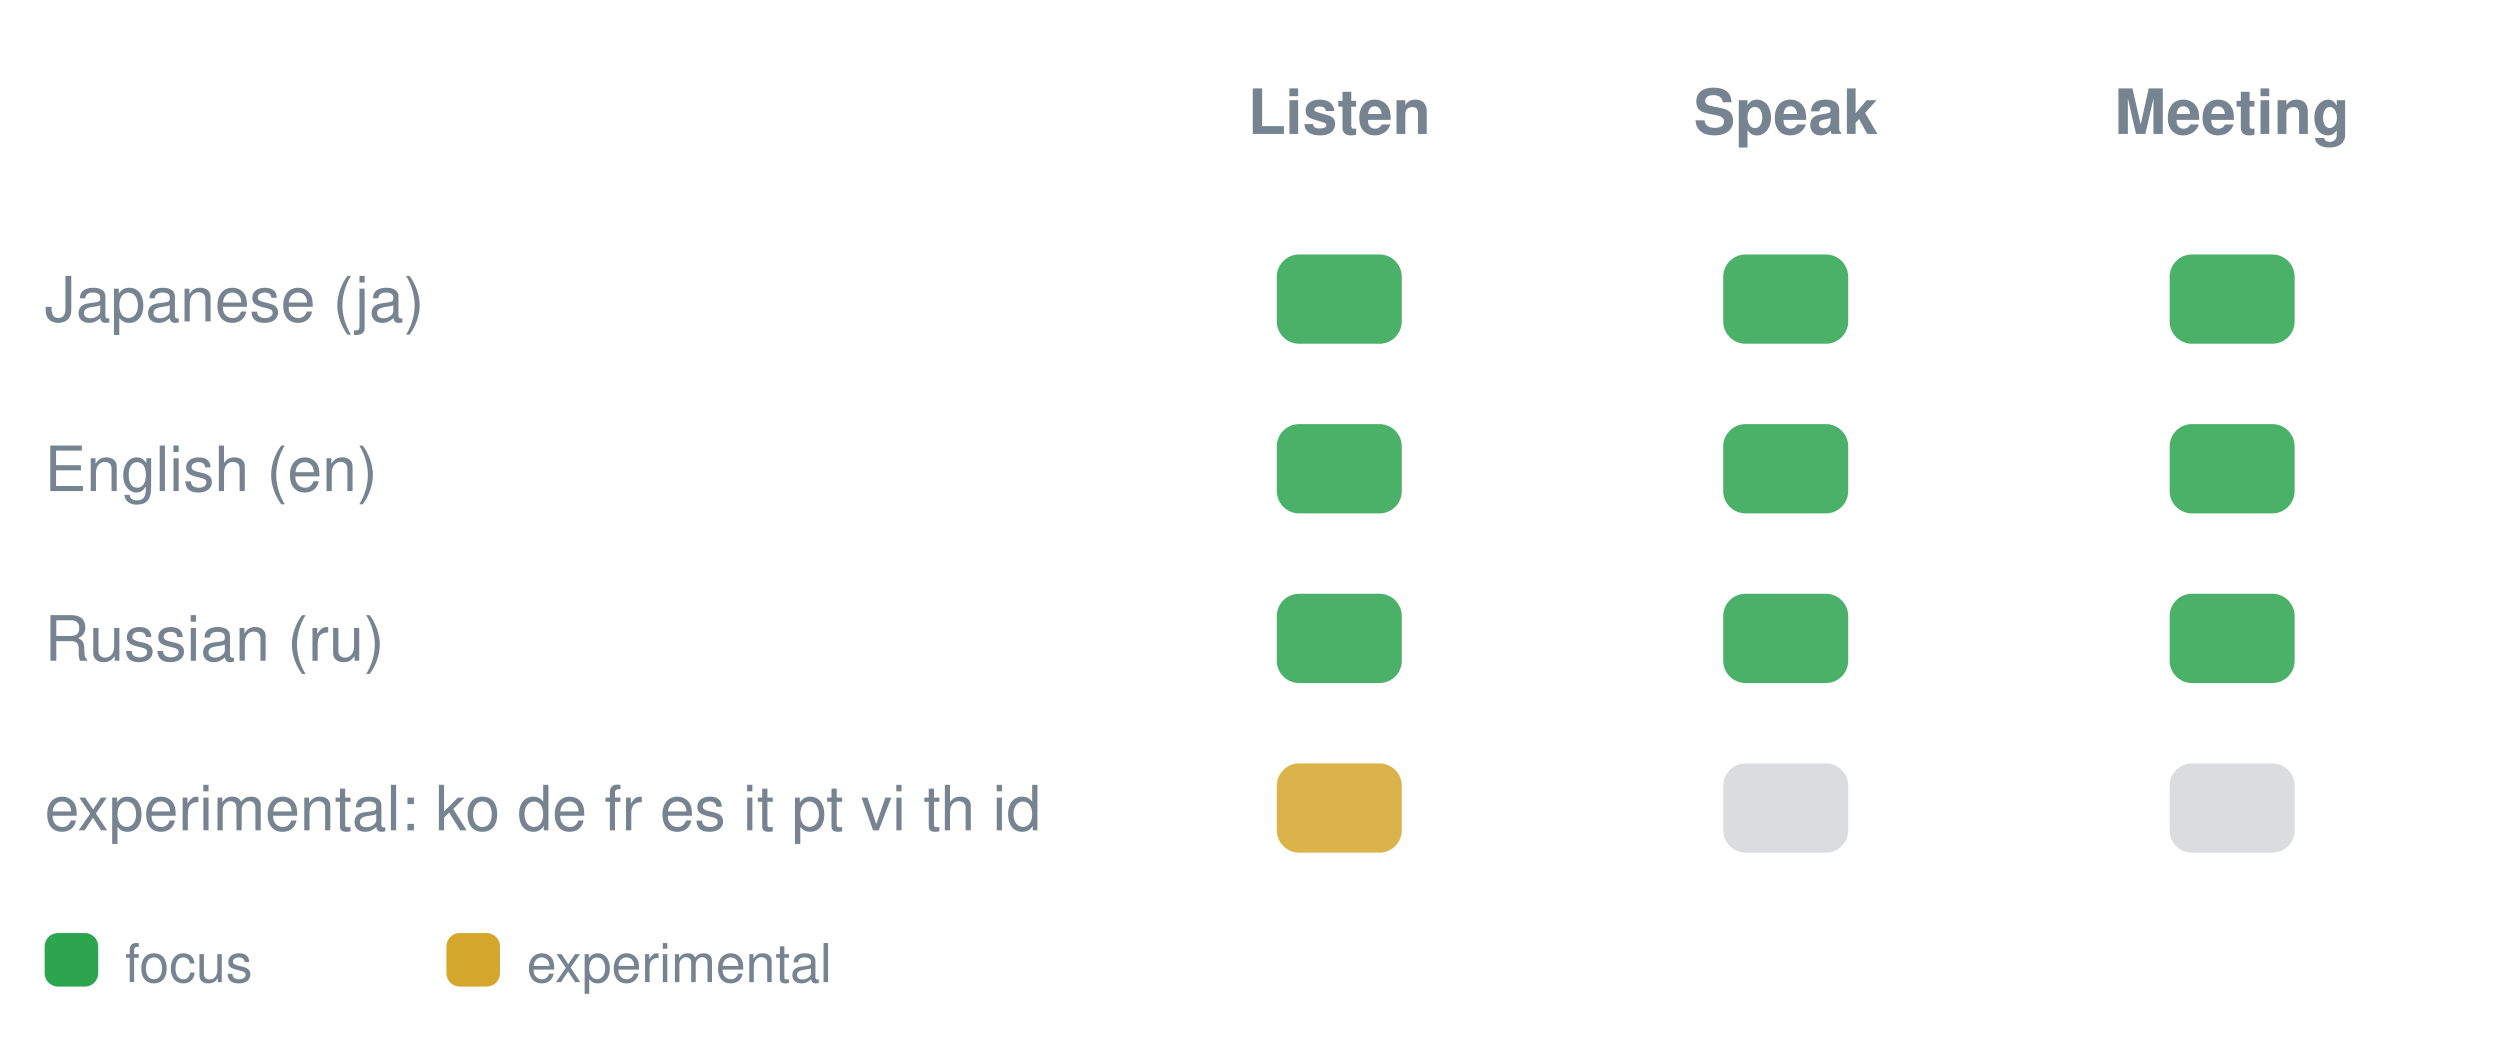
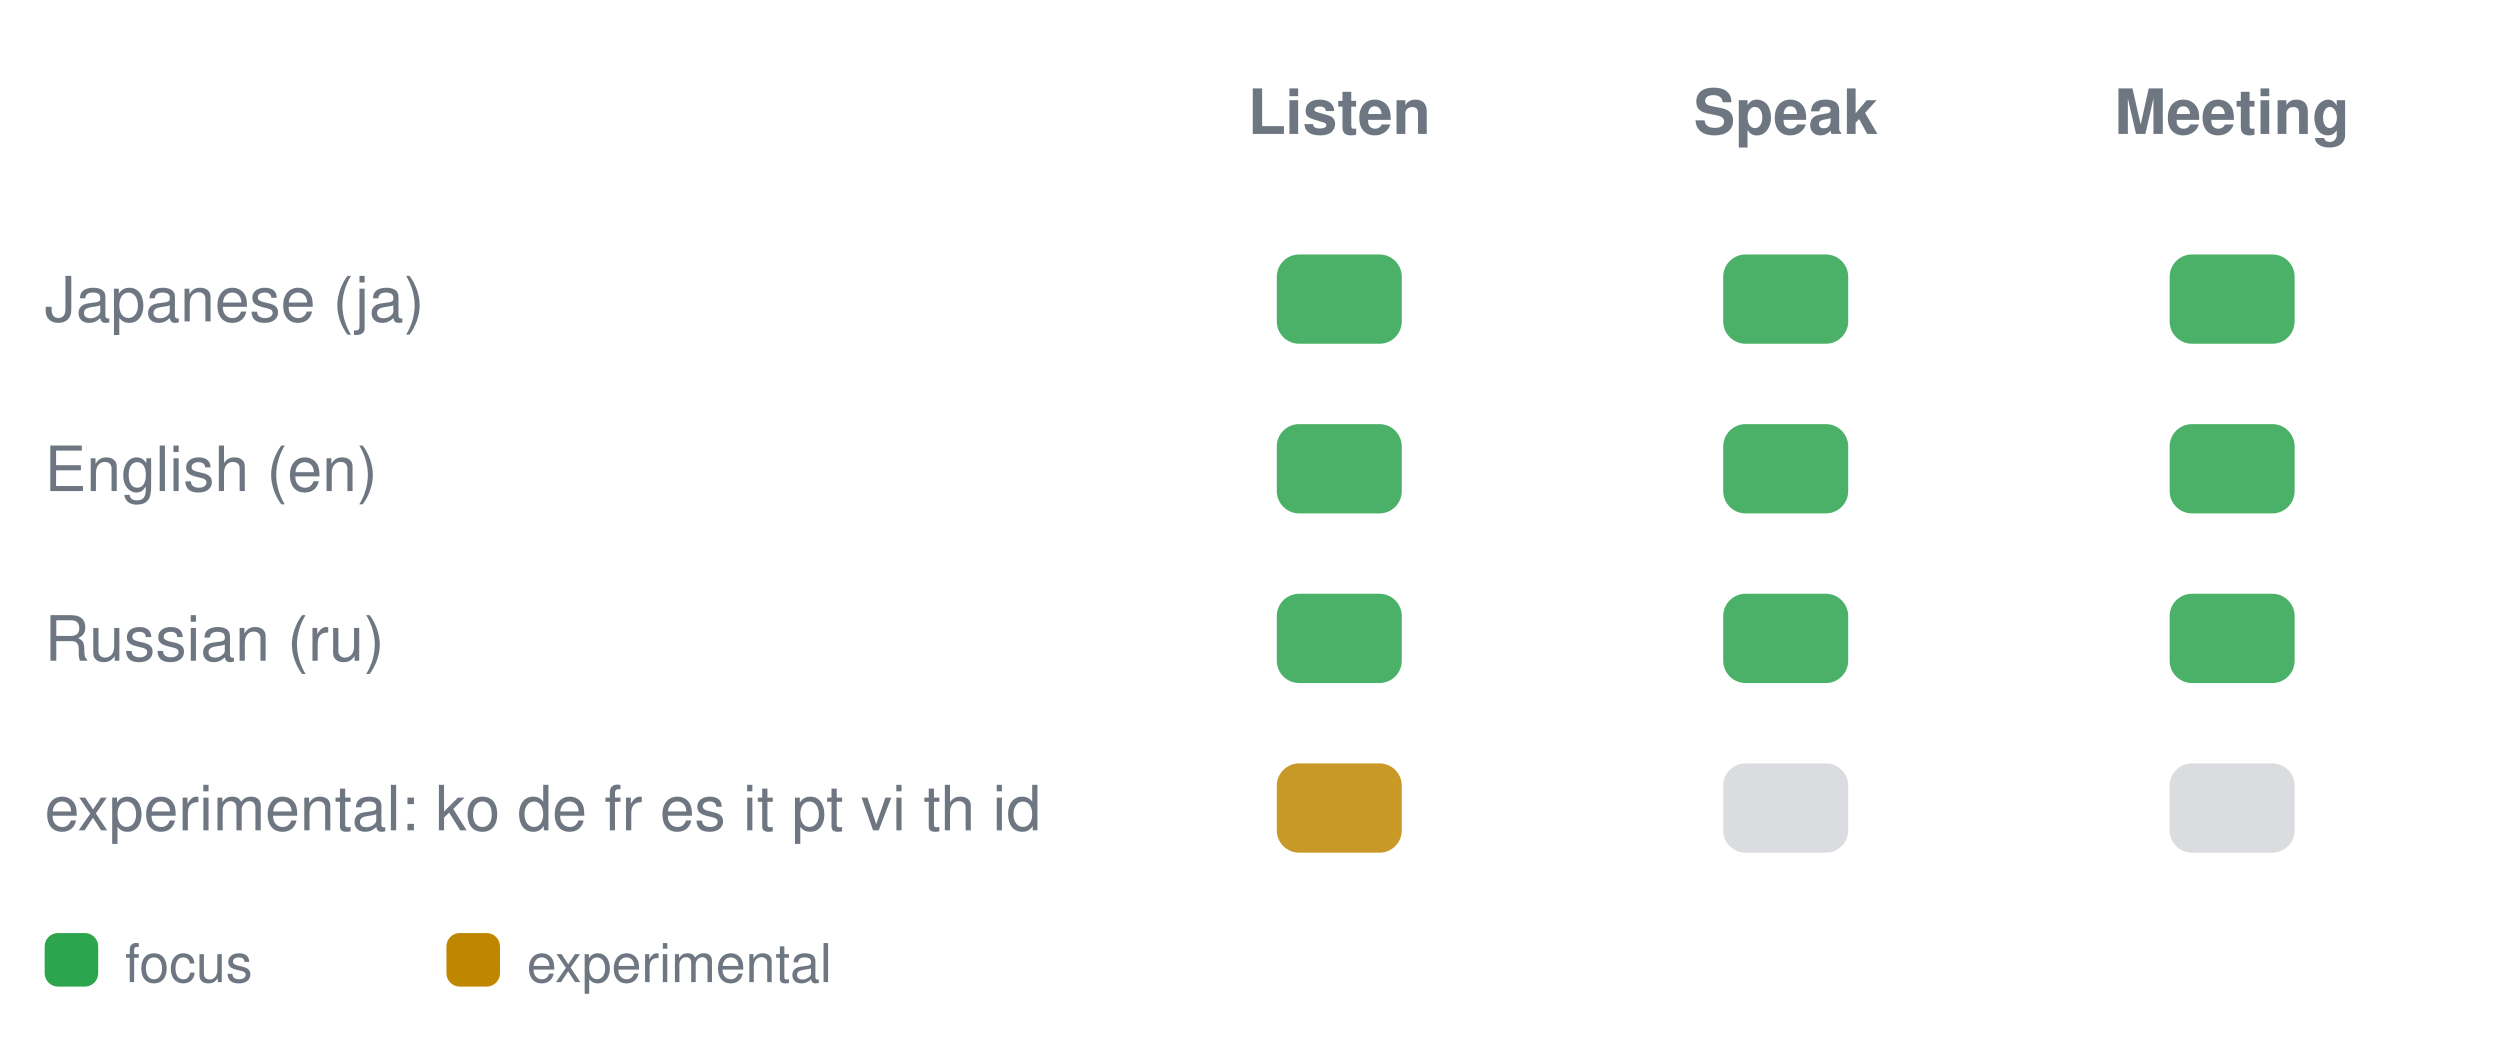
<svg xmlns="http://www.w3.org/2000/svg" width="560" height="236" viewBox="0 0 560 236" role="img" aria-label="Language support by mode" font-family="-apple-system,Segoe UI,Helvetica,Arial,sans-serif" font-size="14">
-   <text x="300.0" y="30" text-anchor="middle" fill="#768390" font-size="14" font-weight="bold">Listen</text>
-   <text x="400.0" y="30" text-anchor="middle" fill="#768390" font-size="14" font-weight="bold">Speak</text>
-   <text x="500.0" y="30" text-anchor="middle" fill="#768390" font-size="14" font-weight="bold">Meeting</text>
-   <text x="10" y="72" text-anchor="start" fill="#768390" font-size="14" font-weight="normal">Japanese (ja)</text>
+   <text x="300.0" y="30" text-anchor="middle" fill="#6e7781" font-size="14" font-weight="bold">Listen</text>
+   <text x="400.0" y="30" text-anchor="middle" fill="#6e7781" font-size="14" font-weight="bold">Speak</text>
+   <text x="500.0" y="30" text-anchor="middle" fill="#6e7781" font-size="14" font-weight="bold">Meeting</text>
+   <text x="10" y="72" text-anchor="start" fill="#6e7781" font-size="14" font-weight="normal">Japanese (ja)</text>
  <rect x="286.0" y="57" width="28" height="20" rx="5" fill="#2da44e" fill-opacity="0.85" />
  <rect x="386.0" y="57" width="28" height="20" rx="5" fill="#2da44e" fill-opacity="0.85" />
  <rect x="486.0" y="57" width="28" height="20" rx="5" fill="#2da44e" fill-opacity="0.85" />
-   <text x="10" y="110" text-anchor="start" fill="#768390" font-size="14" font-weight="normal">English (en)</text>
+   <text x="10" y="110" text-anchor="start" fill="#6e7781" font-size="14" font-weight="normal">English (en)</text>
  <rect x="286.0" y="95" width="28" height="20" rx="5" fill="#2da44e" fill-opacity="0.85" />
  <rect x="386.0" y="95" width="28" height="20" rx="5" fill="#2da44e" fill-opacity="0.85" />
  <rect x="486.0" y="95" width="28" height="20" rx="5" fill="#2da44e" fill-opacity="0.85" />
-   <text x="10" y="148" text-anchor="start" fill="#768390" font-size="14" font-weight="normal">Russian (ru)</text>
+   <text x="10" y="148" text-anchor="start" fill="#6e7781" font-size="14" font-weight="normal">Russian (ru)</text>
  <rect x="286.0" y="133" width="28" height="20" rx="5" fill="#2da44e" fill-opacity="0.85" />
  <rect x="386.0" y="133" width="28" height="20" rx="5" fill="#2da44e" fill-opacity="0.85" />
  <rect x="486.0" y="133" width="28" height="20" rx="5" fill="#2da44e" fill-opacity="0.85" />
-   <text x="10" y="186" text-anchor="start" fill="#768390" font-size="14" font-weight="normal">experimental: ko de fr es it pt vi th id</text>
-   <rect x="286.0" y="171" width="28" height="20" rx="5" fill="#d4a72c" fill-opacity="0.85" />
+   <text x="10" y="186" text-anchor="start" fill="#6e7781" font-size="14" font-weight="normal">experimental: ko de fr es it pt vi th id</text>
+   <rect x="286.0" y="171" width="28" height="20" rx="5" fill="#bf8700" fill-opacity="0.85" />
  <rect x="386.0" y="171" width="28" height="20" rx="5" fill="#6e7781" fill-opacity="0.25" />
  <rect x="486.0" y="171" width="28" height="20" rx="5" fill="#6e7781" fill-opacity="0.25" />
  <rect x="10" y="209" width="12" height="12" rx="3" fill="#2da44e" />
-   <text x="28" y="220" text-anchor="start" fill="#768390" font-size="12" font-weight="normal">focus</text>
-   <rect x="100" y="209" width="12" height="12" rx="3" fill="#d4a72c" />
-   <text x="118" y="220" text-anchor="start" fill="#768390" font-size="12" font-weight="normal">experimental</text>
+   <text x="28" y="220" text-anchor="start" fill="#6e7781" font-size="12" font-weight="normal">focus</text>
+   <rect x="100" y="209" width="12" height="12" rx="3" fill="#bf8700" />
+   <text x="118" y="220" text-anchor="start" fill="#6e7781" font-size="12" font-weight="normal">experimental</text>
</svg>
